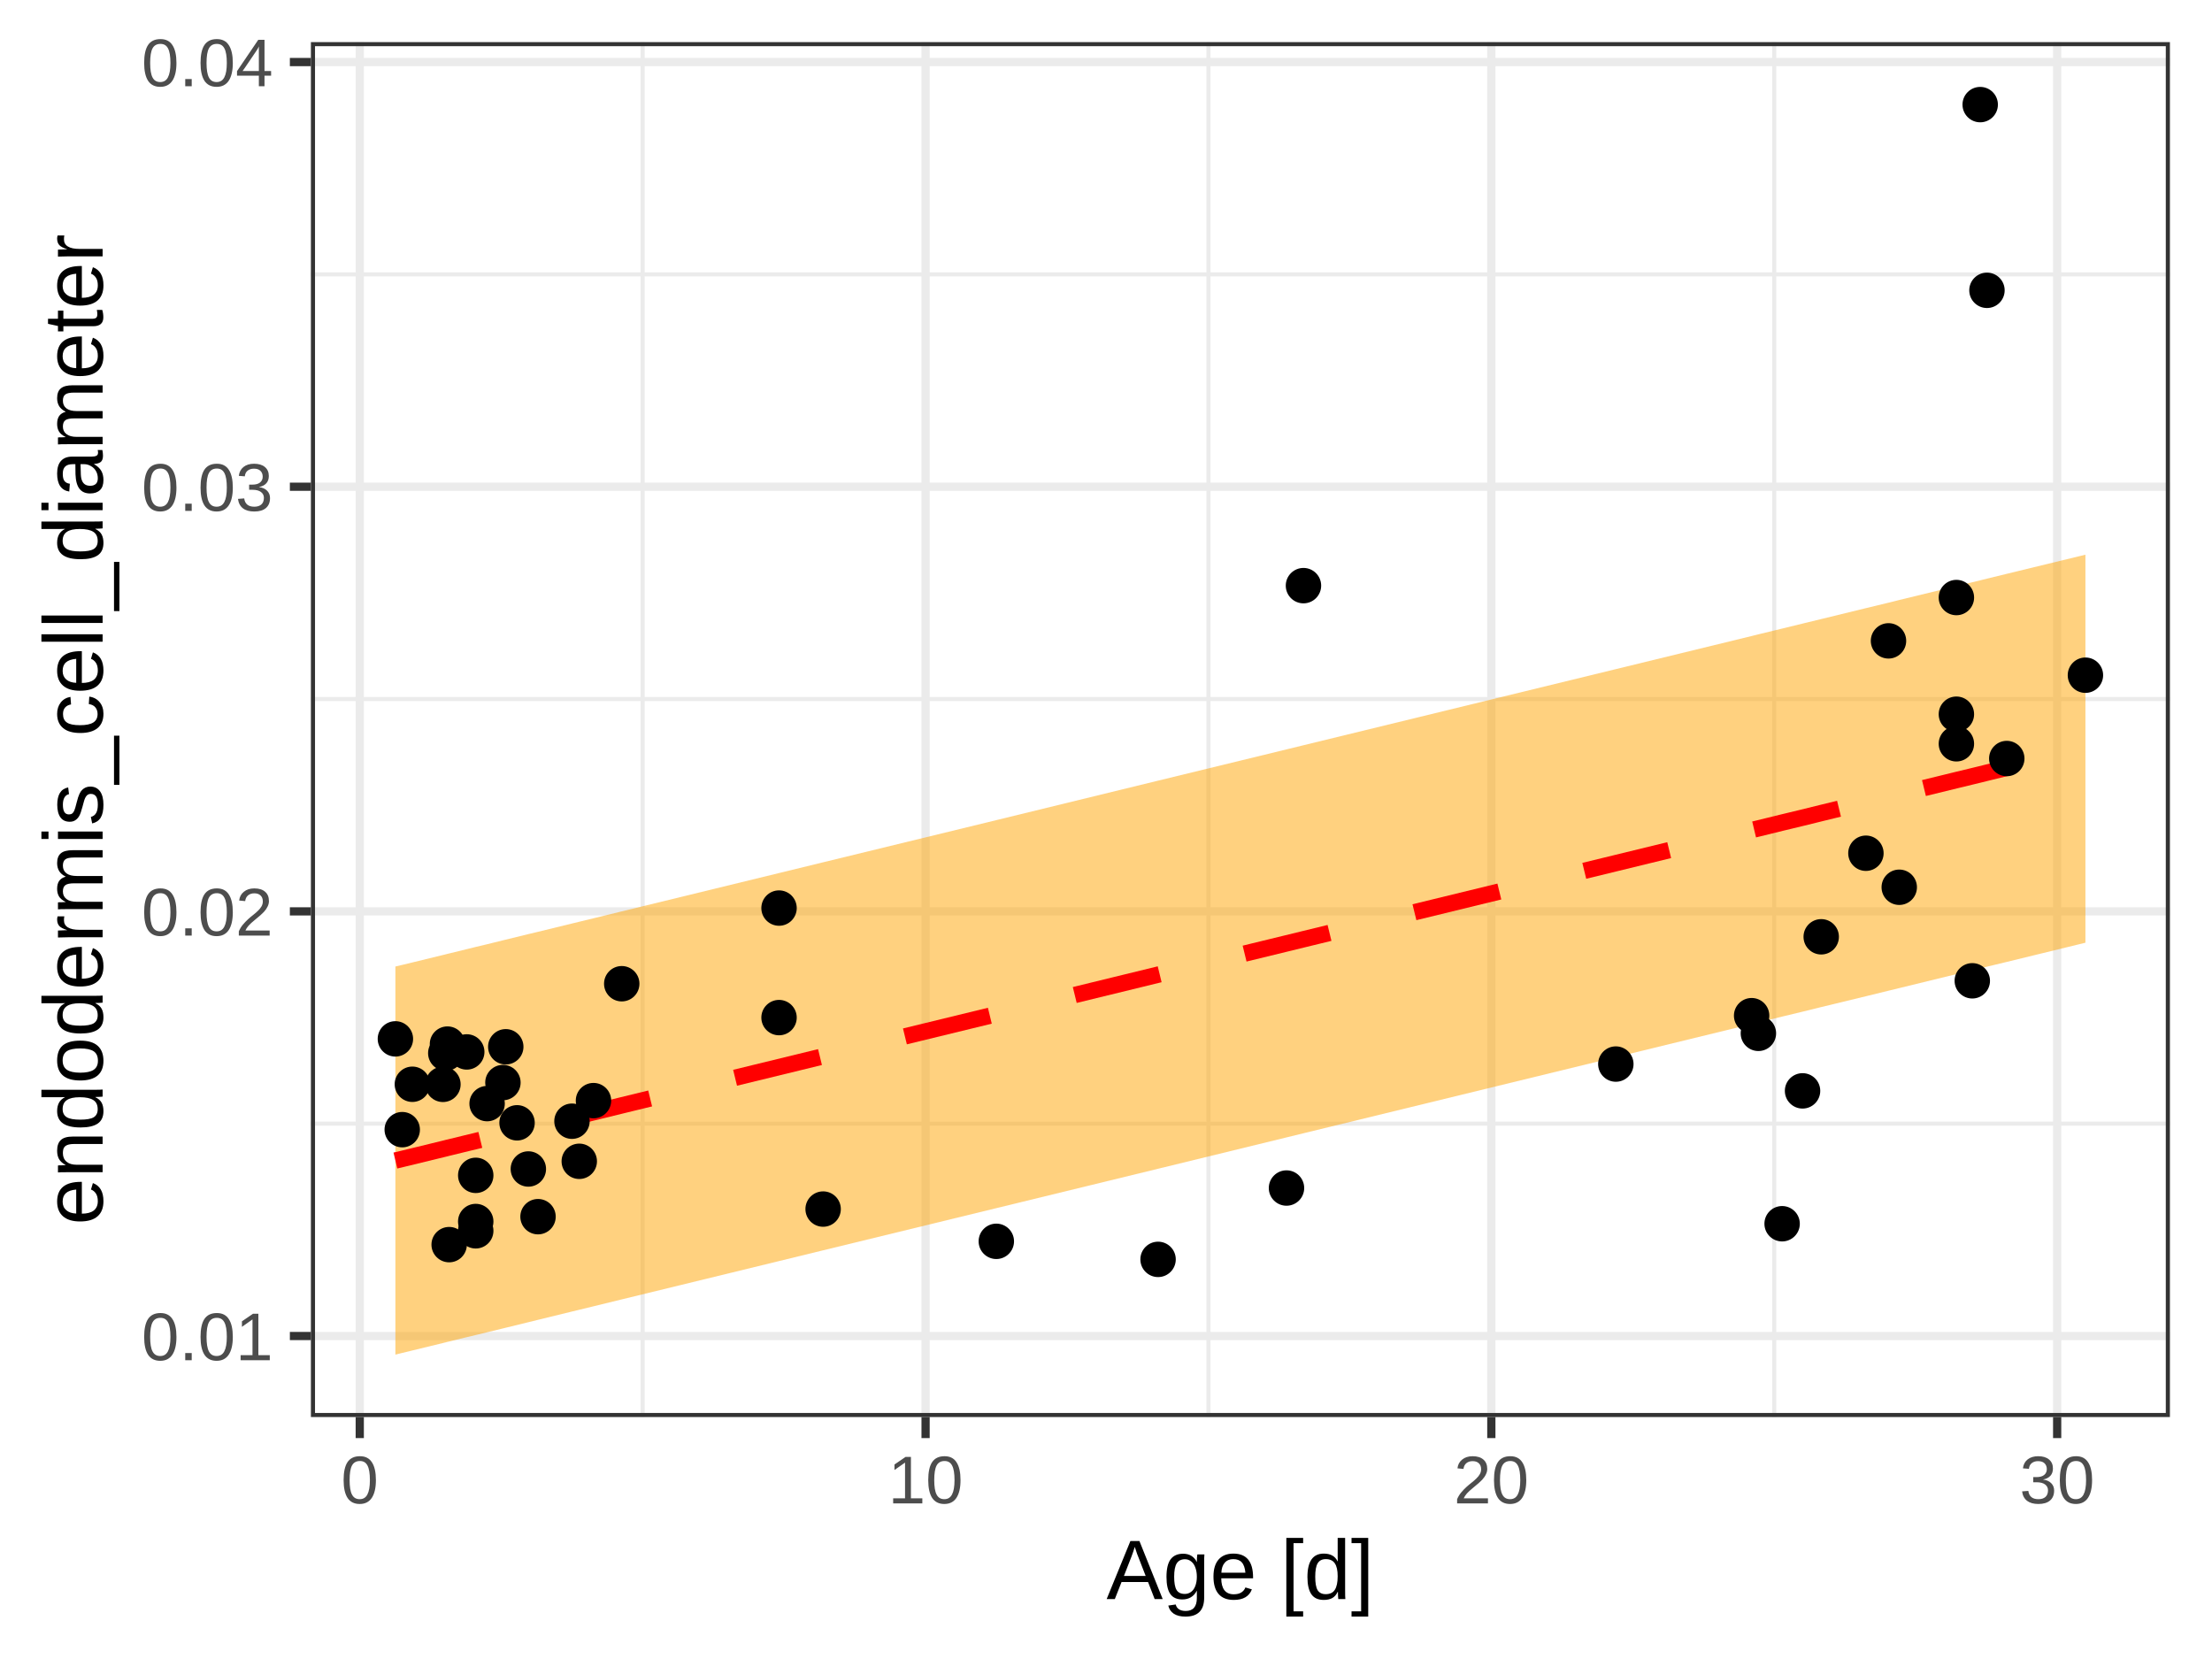
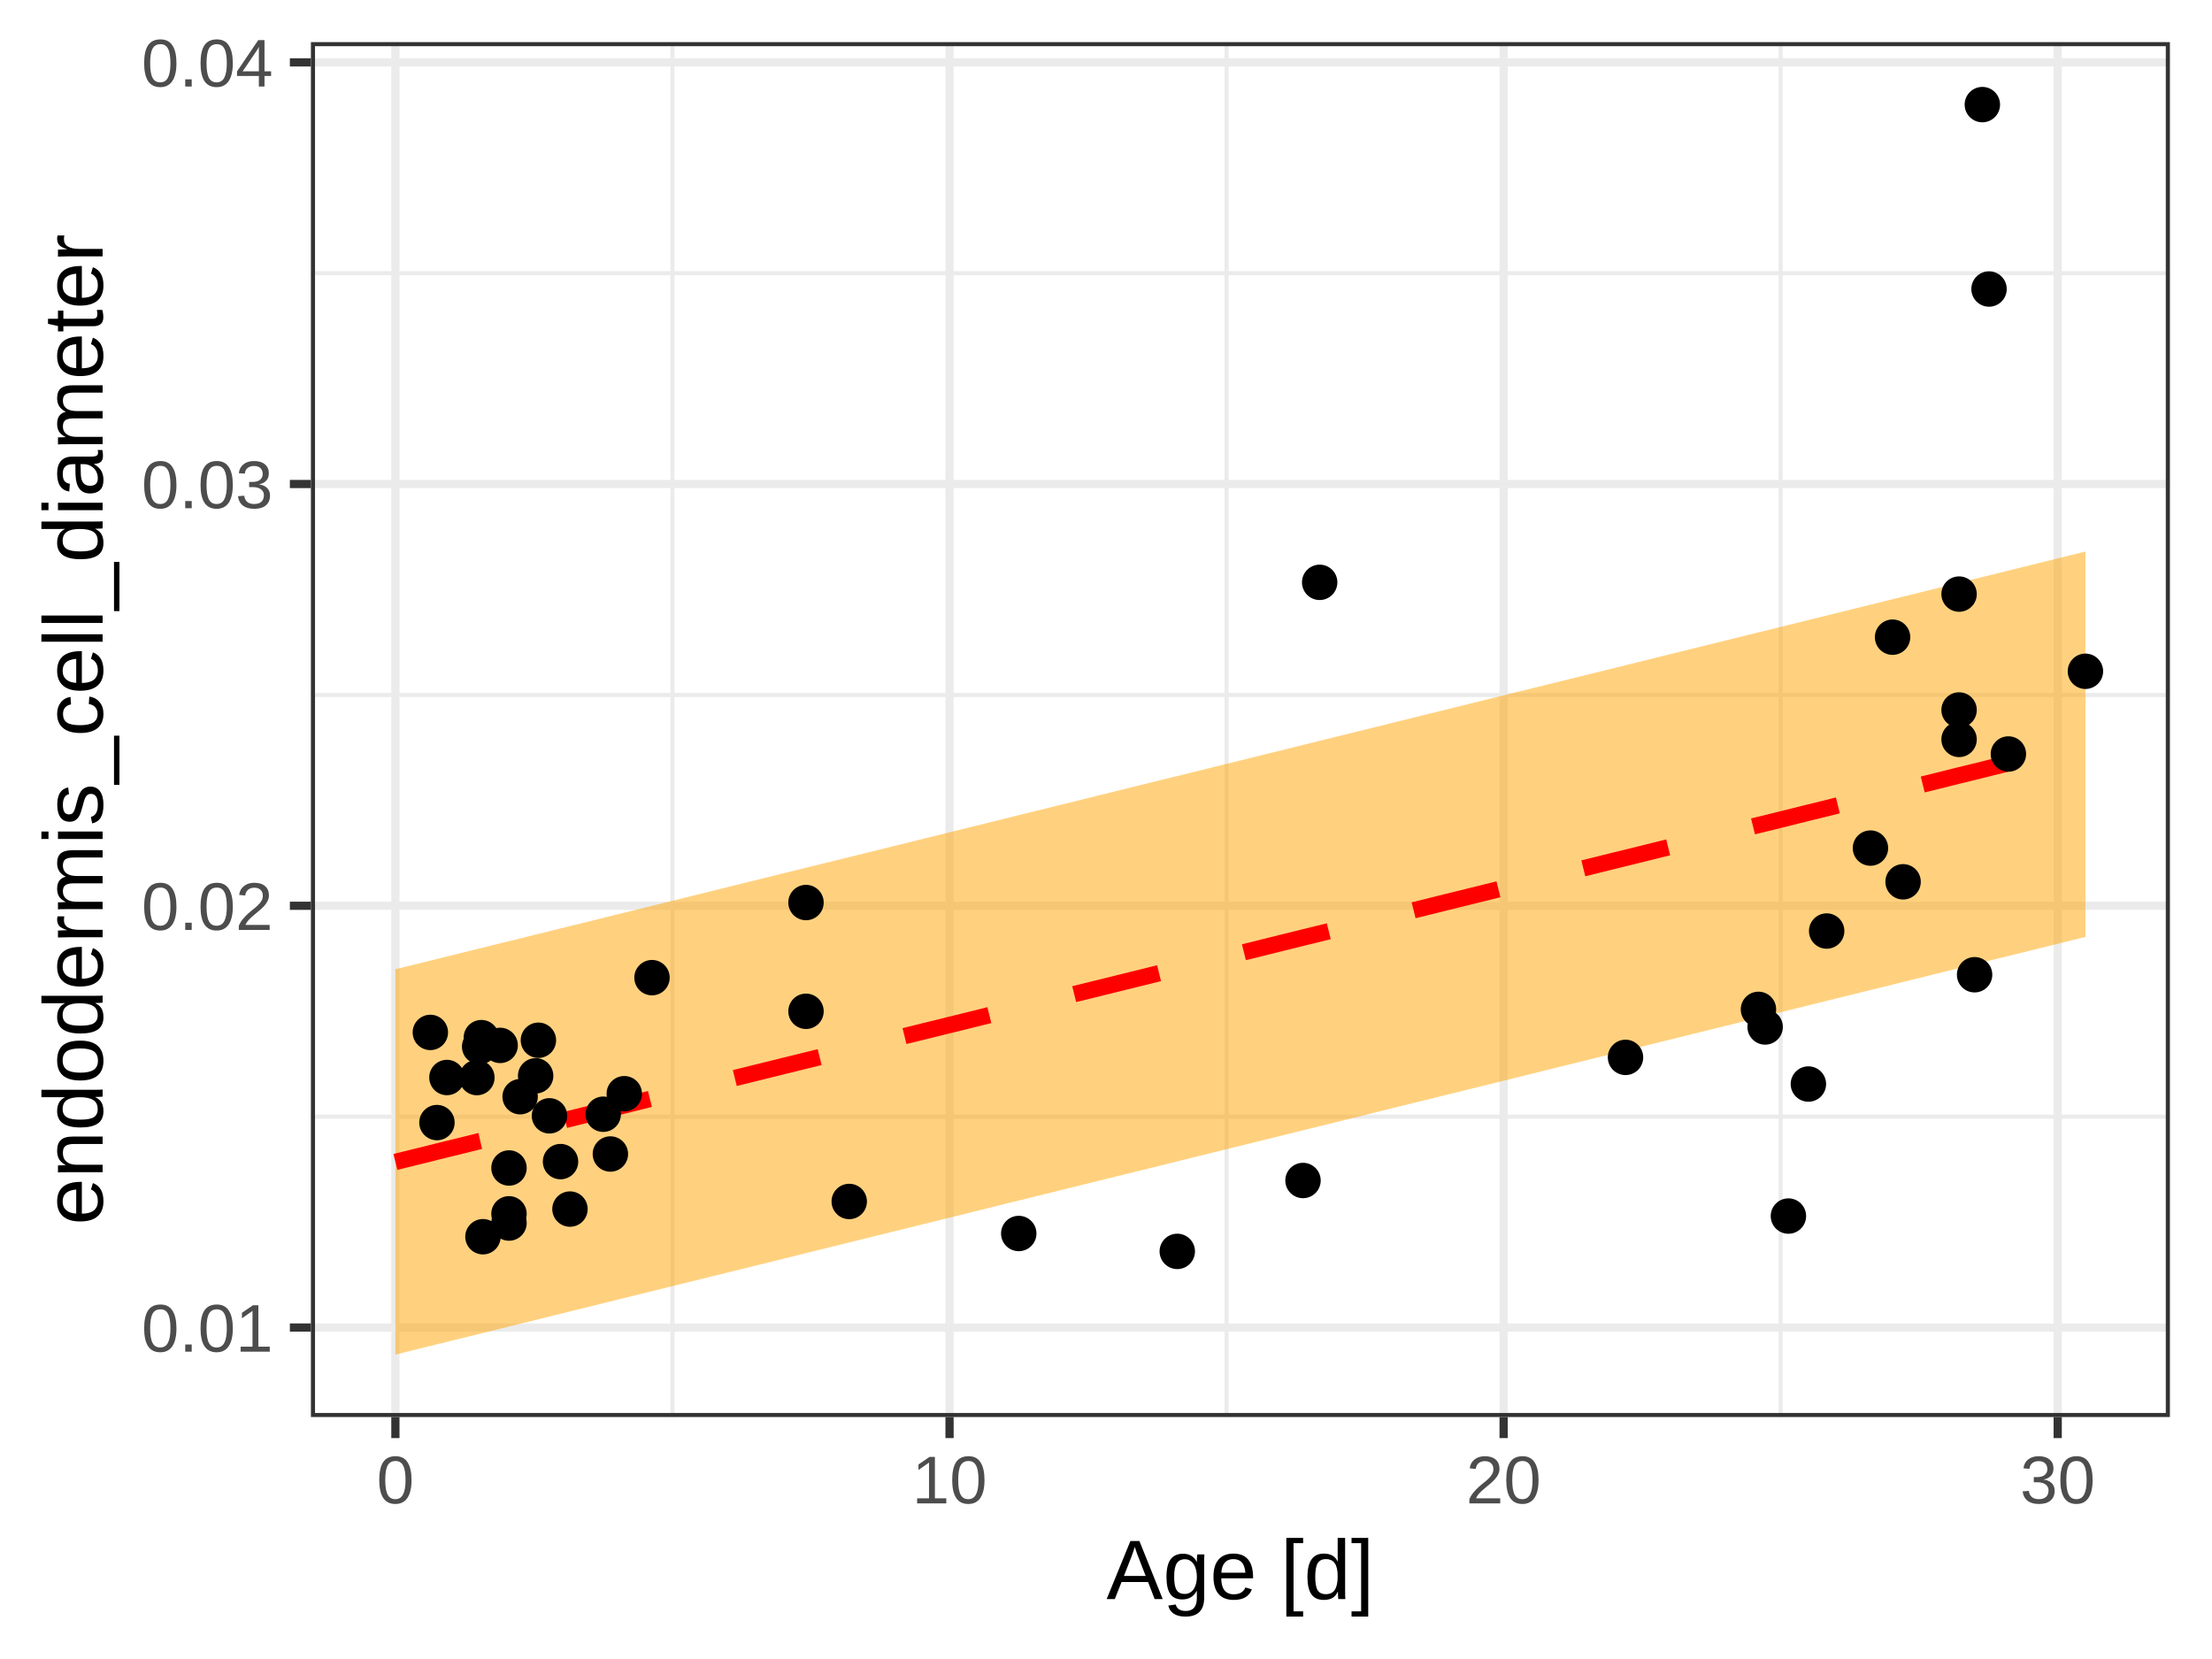
<svg xmlns="http://www.w3.org/2000/svg" class="svglite" width="288.00pt" height="216.00pt" viewBox="0 0 288.00 216.00">
  <defs>
    <style type="text/css">
    .svglite line, .svglite polyline, .svglite polygon, .svglite path, .svglite rect, .svglite circle {
      fill: none;
      stroke: #000000;
      stroke-linecap: round;
      stroke-linejoin: round;
      stroke-miterlimit: 10.00;
    }
    .svglite text {
      white-space: pre;
    }
  </style>
  </defs>
  <rect width="100%" height="100%" style="stroke: none; fill: #FFFFFF;" />
  <defs>
    <clipPath id="cpMC4wMHwyODguMDB8MC4wMHwyMTYuMDA=">
      <rect x="0.00" y="0.00" width="288.00" height="216.00" />
    </clipPath>
  </defs>
  <g clip-path="url(#cpMC4wMHwyODguMDB8MC4wMHwyMTYuMDA=)">
    <rect x="0" y="0.00" width="288.00" height="216.00" style="stroke-width: 1.07; stroke: #FFFFFF; fill: #FFFFFF;" />
  </g>
  <defs>
    <clipPath id="cpNDAuNDh8MjgyLjUyfDUuNDh8MTg0LjUw">
      <rect x="40.48" y="5.48" width="242.04" height="179.02" />
    </clipPath>
  </defs>
  <g clip-path="url(#cpNDAuNDh8MjgyLjUyfDUuNDh8MTg0LjUw)">
    <rect x="40.48" y="5.48" width="242.04" height="179.02" style="stroke-width: 1.07; stroke: none; fill: #FFFFFF;" />
-     <polyline points="40.48,146.30 282.52,146.30 " style="stroke-width: 0.53; stroke: #EBEBEB; stroke-linecap: butt;" />
-     <polyline points="40.48,91.01 282.52,91.01 " style="stroke-width: 0.53; stroke: #EBEBEB; stroke-linecap: butt;" />
-     <polyline points="40.48,35.72 282.52,35.72 " style="stroke-width: 0.53; stroke: #EBEBEB; stroke-linecap: butt;" />
-     <polyline points="83.67,184.50 83.67,5.48 " style="stroke-width: 0.53; stroke: #EBEBEB; stroke-linecap: butt;" />
-     <polyline points="157.34,184.50 157.34,5.48 " style="stroke-width: 0.53; stroke: #EBEBEB; stroke-linecap: butt;" />
-     <polyline points="231.00,184.50 231.00,5.48 " style="stroke-width: 0.53; stroke: #EBEBEB; stroke-linecap: butt;" />
-     <polyline points="40.48,173.95 282.52,173.95 " style="stroke-width: 1.07; stroke: #EBEBEB; stroke-linecap: butt;" />
-     <polyline points="40.48,118.66 282.52,118.66 " style="stroke-width: 1.07; stroke: #EBEBEB; stroke-linecap: butt;" />
-     <polyline points="40.48,63.37 282.52,63.37 " style="stroke-width: 1.07; stroke: #EBEBEB; stroke-linecap: butt;" />
-     <polyline points="40.48,8.08 282.52,8.08 " style="stroke-width: 1.07; stroke: #EBEBEB; stroke-linecap: butt;" />
-     <polyline points="46.84,184.50 46.84,5.48 " style="stroke-width: 1.07; stroke: #EBEBEB; stroke-linecap: butt;" />
-     <polyline points="120.51,184.50 120.51,5.48 " style="stroke-width: 1.07; stroke: #EBEBEB; stroke-linecap: butt;" />
-     <polyline points="194.17,184.50 194.17,5.48 " style="stroke-width: 1.07; stroke: #EBEBEB; stroke-linecap: butt;" />
-     <polyline points="267.84,184.50 267.84,5.48 " style="stroke-width: 1.07; stroke: #EBEBEB; stroke-linecap: butt;" />
-     <polygon points="51.48,125.84 52.37,125.63 53.69,125.31 57.67,124.34 58.04,124.25 58.26,124.19 58.48,124.14 60.77,123.58 61.94,123.29 61.94,123.29 61.94,123.29 63.42,122.94 65.48,122.43 65.85,122.34 67.32,121.98 68.79,121.62 70.05,121.32 74.47,120.24 75.42,120.01 77.27,119.56 80.95,118.66 101.43,113.67 101.43,113.67 107.17,112.27 129.72,106.78 150.78,101.64 167.50,97.57 169.71,97.03 210.38,87.12 228.06,82.81 228.94,82.59 232.03,81.84 234.69,81.19 237.12,80.60 242.94,79.18 245.88,78.47 247.28,78.12 254.72,76.31 254.72,76.31 254.72,76.31 256.79,75.81 257.82,75.56 258.70,75.34 261.28,74.71 271.52,72.22 271.52,122.74 261.28,125.24 258.70,125.86 257.82,126.08 256.79,126.33 254.72,126.83 254.72,126.83 254.72,126.83 247.28,128.65 245.88,128.99 242.94,129.71 237.12,131.12 234.69,131.72 232.03,132.36 228.94,133.12 228.06,133.33 210.38,137.64 169.71,147.55 167.50,148.09 150.78,152.17 129.72,157.30 107.17,162.79 101.43,164.19 101.43,164.19 80.95,169.18 77.27,170.08 75.42,170.53 74.47,170.76 70.05,171.84 68.79,172.15 67.32,172.51 65.85,172.87 65.48,172.96 63.42,173.46 61.94,173.82 61.94,173.82 61.94,173.82 60.77,174.10 58.48,174.66 58.26,174.71 58.04,174.77 57.67,174.86 53.69,175.83 52.37,176.15 51.48,176.37 " style="stroke-width: 0.00; stroke: none; stroke-linecap: butt; fill: #FFA500; fill-opacity: 0.50;" />
-     <polyline points="51.48,125.84 52.37,125.63 53.69,125.31 57.67,124.34 58.04,124.25 58.26,124.19 58.48,124.14 60.77,123.58 61.94,123.29 61.94,123.29 61.94,123.29 63.42,122.94 65.48,122.43 65.85,122.34 67.32,121.98 68.79,121.62 70.05,121.32 74.47,120.24 75.42,120.01 77.27,119.56 80.95,118.66 101.43,113.67 101.43,113.67 107.17,112.27 129.72,106.78 150.78,101.64 167.50,97.57 169.71,97.03 210.38,87.12 228.06,82.81 228.94,82.59 232.03,81.84 234.69,81.19 237.12,80.60 242.94,79.18 245.88,78.47 247.28,78.12 254.72,76.31 254.72,76.31 254.72,76.31 256.79,75.81 257.82,75.56 258.70,75.34 261.28,74.71 271.52,72.22 " style="stroke-width: 1.07; stroke: none; stroke-linecap: butt;" />
-     <polyline points="271.52,122.74 261.28,125.24 258.70,125.86 257.82,126.08 256.79,126.33 254.72,126.83 254.72,126.83 254.72,126.83 247.28,128.65 245.88,128.99 242.94,129.71 237.12,131.12 234.69,131.72 232.03,132.36 228.94,133.12 228.06,133.33 210.38,137.64 169.71,147.55 167.50,148.09 150.78,152.17 129.72,157.30 107.17,162.79 101.43,164.19 101.43,164.19 80.95,169.18 77.27,170.08 75.42,170.53 74.47,170.76 70.05,171.84 68.79,172.15 67.32,172.51 65.85,172.87 65.48,172.96 63.42,173.46 61.94,173.82 61.94,173.82 61.94,173.82 60.77,174.10 58.48,174.66 58.26,174.71 58.04,174.77 57.67,174.86 53.69,175.83 52.37,176.15 51.48,176.37 " style="stroke-width: 1.07; stroke: none; stroke-linecap: butt;" />
-     <polyline points="51.48,151.10 52.37,150.89 53.69,150.57 57.67,149.60 58.04,149.51 58.26,149.45 58.48,149.40 60.77,148.84 61.94,148.56 61.94,148.56 61.94,148.56 63.42,148.20 65.48,147.69 65.85,147.60 67.32,147.25 68.79,146.89 70.05,146.58 74.47,145.50 75.42,145.27 77.27,144.82 80.95,143.92 101.43,138.93 101.43,138.93 107.17,137.53 129.72,132.04 150.78,126.90 167.50,122.83 169.71,122.29 210.38,112.38 228.06,108.07 228.94,107.86 232.03,107.10 234.69,106.46 237.12,105.86 242.94,104.44 245.88,103.73 247.28,103.39 254.72,101.57 254.72,101.57 254.72,101.57 256.79,101.07 257.82,100.82 258.70,100.60 261.28,99.97 271.52,97.48 " style="stroke-width: 2.13; stroke: #FF0000; stroke-dasharray: 11.38,11.38; stroke-linecap: butt;" />
-     <circle cx="61.94" cy="159.04" r="1.95" style="stroke-width: 0.71; fill: #000000;" />
-     <circle cx="61.94" cy="160.25" r="1.95" style="stroke-width: 0.71; fill: #000000;" />
-     <circle cx="61.94" cy="153.03" r="1.95" style="stroke-width: 0.71; fill: #000000;" />
-     <circle cx="51.48" cy="135.26" r="1.95" style="stroke-width: 0.71; fill: #000000;" />
-     <circle cx="60.77" cy="136.96" r="1.95" style="stroke-width: 0.71; fill: #000000;" />
-     <circle cx="70.05" cy="158.41" r="1.95" style="stroke-width: 0.71; fill: #000000;" />
-     <circle cx="107.17" cy="157.42" r="1.95" style="stroke-width: 0.71; fill: #000000;" />
-     <circle cx="167.50" cy="154.68" r="1.95" style="stroke-width: 0.71; fill: #000000;" />
-     <circle cx="68.79" cy="152.20" r="1.95" style="stroke-width: 0.71; fill: #000000;" />
-     <circle cx="150.78" cy="163.97" r="1.95" style="stroke-width: 0.71; fill: #000000;" />
-     <circle cx="237.12" cy="121.97" r="1.95" style="stroke-width: 0.71; fill: #000000;" />
-     <circle cx="254.72" cy="92.99" r="1.95" style="stroke-width: 0.71; fill: #000000;" />
-     <circle cx="254.72" cy="96.84" r="1.95" style="stroke-width: 0.71; fill: #000000;" />
-     <circle cx="254.72" cy="77.80" r="1.95" style="stroke-width: 0.71; fill: #000000;" />
-     <circle cx="58.48" cy="162.05" r="1.95" style="stroke-width: 0.71; fill: #000000;" />
-     <circle cx="53.69" cy="141.17" r="1.95" style="stroke-width: 0.71; fill: #000000;" />
-     <circle cx="67.32" cy="146.19" r="1.95" style="stroke-width: 0.71; fill: #000000;" />
-     <circle cx="80.95" cy="128.08" r="1.95" style="stroke-width: 0.71; fill: #000000;" />
-     <circle cx="101.43" cy="118.23" r="1.95" style="stroke-width: 0.71; fill: #000000;" />
-     <circle cx="101.43" cy="132.49" r="1.95" style="stroke-width: 0.71; fill: #000000;" />
-     <circle cx="169.71" cy="76.25" r="1.95" style="stroke-width: 0.71; fill: #000000;" />
-     <circle cx="52.37" cy="147.08" r="1.95" style="stroke-width: 0.71; fill: #000000;" />
-     <circle cx="63.42" cy="143.69" r="1.95" style="stroke-width: 0.71; fill: #000000;" />
-     <circle cx="74.47" cy="145.98" r="1.95" style="stroke-width: 0.71; fill: #000000;" />
-     <circle cx="129.72" cy="161.62" r="1.95" style="stroke-width: 0.71; fill: #000000;" />
-     <circle cx="234.69" cy="142.03" r="1.95" style="stroke-width: 0.71; fill: #000000;" />
-     <circle cx="256.79" cy="127.70" r="1.95" style="stroke-width: 0.71; fill: #000000;" />
-     <circle cx="271.52" cy="87.91" r="1.95" style="stroke-width: 0.71; fill: #000000;" />
-     <circle cx="58.04" cy="137.12" r="1.95" style="stroke-width: 0.71; fill: #000000;" />
-     <circle cx="65.48" cy="140.95" r="1.95" style="stroke-width: 0.71; fill: #000000;" />
-     <circle cx="75.42" cy="151.20" r="1.95" style="stroke-width: 0.71; fill: #000000;" />
-     <circle cx="228.06" cy="132.24" r="1.95" style="stroke-width: 0.71; fill: #000000;" />
-     <circle cx="242.94" cy="111.09" r="1.95" style="stroke-width: 0.71; fill: #000000;" />
-     <circle cx="257.82" cy="13.62" r="1.95" style="stroke-width: 0.71; fill: #000000;" />
-     <circle cx="57.67" cy="141.18" r="1.95" style="stroke-width: 0.71; fill: #000000;" />
-     <circle cx="210.38" cy="138.54" r="1.95" style="stroke-width: 0.71; fill: #000000;" />
-     <circle cx="228.94" cy="134.54" r="1.95" style="stroke-width: 0.71; fill: #000000;" />
-     <circle cx="245.88" cy="83.44" r="1.95" style="stroke-width: 0.71; fill: #000000;" />
-     <circle cx="261.28" cy="98.76" r="1.95" style="stroke-width: 0.71; fill: #000000;" />
-     <circle cx="58.26" cy="135.94" r="1.95" style="stroke-width: 0.71; fill: #000000;" />
-     <circle cx="65.85" cy="136.29" r="1.95" style="stroke-width: 0.71; fill: #000000;" />
-     <circle cx="77.27" cy="143.30" r="1.95" style="stroke-width: 0.71; fill: #000000;" />
-     <circle cx="232.03" cy="159.33" r="1.95" style="stroke-width: 0.71; fill: #000000;" />
-     <circle cx="247.28" cy="115.52" r="1.95" style="stroke-width: 0.71; fill: #000000;" />
-     <circle cx="258.70" cy="37.80" r="1.95" style="stroke-width: 0.71; fill: #000000;" />
+     <polyline points="40.48,145.39 282.52,145.39 " style="stroke-width: 0.53; stroke: #EBEBEB; stroke-linecap: butt;" />
+     <polyline points="40.48,90.48 282.52,90.48 " style="stroke-width: 0.53; stroke: #EBEBEB; stroke-linecap: butt;" />
+     <polyline points="40.48,35.57 282.52,35.57 " style="stroke-width: 0.53; stroke: #EBEBEB; stroke-linecap: butt;" />
+     <polyline points="87.55,184.50 87.55,5.48 " style="stroke-width: 0.53; stroke: #EBEBEB; stroke-linecap: butt;" />
+     <polyline points="159.70,184.50 159.70,5.48 " style="stroke-width: 0.53; stroke: #EBEBEB; stroke-linecap: butt;" />
+     <polyline points="231.84,184.50 231.84,5.48 " style="stroke-width: 0.53; stroke: #EBEBEB; stroke-linecap: butt;" />
+     <polyline points="40.48,172.84 282.52,172.84 " style="stroke-width: 1.07; stroke: #EBEBEB; stroke-linecap: butt;" />
+     <polyline points="40.48,117.93 282.52,117.93 " style="stroke-width: 1.07; stroke: #EBEBEB; stroke-linecap: butt;" />
+     <polyline points="40.48,63.02 282.52,63.02 " style="stroke-width: 1.07; stroke: #EBEBEB; stroke-linecap: butt;" />
+     <polyline points="40.48,8.12 282.52,8.12 " style="stroke-width: 1.07; stroke: #EBEBEB; stroke-linecap: butt;" />
+     <polyline points="51.48,184.50 51.48,5.48 " style="stroke-width: 1.07; stroke: #EBEBEB; stroke-linecap: butt;" />
+     <polyline points="123.63,184.50 123.63,5.48 " style="stroke-width: 1.07; stroke: #EBEBEB; stroke-linecap: butt;" />
+     <polyline points="195.77,184.50 195.77,5.48 " style="stroke-width: 1.07; stroke: #EBEBEB; stroke-linecap: butt;" />
+     <polyline points="267.91,184.50 267.91,5.48 " style="stroke-width: 1.07; stroke: #EBEBEB; stroke-linecap: butt;" />
+     <polygon points="51.48,126.19 56.03,125.07 56.89,124.86 58.19,124.53 58.70,124.41 62.09,123.57 62.45,123.48 62.67,123.43 62.88,123.38 65.12,122.82 65.91,122.63 66.27,122.54 66.27,122.54 66.27,122.54 67.72,122.18 69.74,121.68 70.10,121.59 71.54,121.24 72.98,120.88 73.13,120.84 74.21,120.58 78.54,119.51 79.47,119.27 80.34,119.06 81.28,118.83 84.89,117.94 87.55,117.28 94.77,115.49 101.98,113.71 104.94,112.98 104.94,112.98 109.20,111.93 110.57,111.59 116.41,110.15 123.63,108.36 130.84,106.58 132.64,106.13 138.05,104.80 145.27,103.01 152.48,101.23 153.28,101.04 159.70,99.45 166.91,97.67 169.65,96.99 171.82,96.45 174.13,95.88 181.34,94.10 188.55,92.32 195.77,90.53 202.98,88.75 210.20,86.97 211.64,86.61 217.41,85.18 224.63,83.40 228.95,82.33 229.82,82.12 231.84,81.62 232.85,81.37 235.45,80.73 237.83,80.14 239.05,79.84 243.53,78.73 246.27,78.05 246.41,78.02 247.78,77.68 253.48,76.27 255.07,75.88 255.07,75.88 255.07,75.88 257.09,75.38 258.10,75.13 258.97,74.92 260.70,74.49 261.49,74.29 267.91,72.70 271.52,71.81 271.52,121.99 267.91,122.88 261.49,124.47 260.70,124.66 258.97,125.09 258.10,125.30 257.09,125.55 255.07,126.05 255.07,126.05 255.07,126.05 253.48,126.44 247.78,127.85 246.41,128.19 246.27,128.23 243.53,128.90 239.05,130.01 237.83,130.31 235.45,130.90 232.85,131.54 231.84,131.79 229.82,132.29 228.95,132.51 224.63,133.58 217.41,135.36 211.64,136.79 210.20,137.14 202.98,138.92 195.77,140.71 188.55,142.49 181.34,144.27 174.13,146.06 171.82,146.63 169.65,147.16 166.91,147.84 159.70,149.62 153.28,151.21 152.48,151.41 145.27,153.19 138.05,154.97 132.64,156.31 130.84,156.75 123.63,158.54 116.41,160.32 110.57,161.76 109.20,162.10 104.94,163.15 104.94,163.15 101.98,163.89 94.77,165.67 87.55,167.45 84.89,168.11 81.28,169.00 80.34,169.23 79.47,169.45 78.54,169.68 74.21,170.75 73.13,171.02 72.98,171.05 71.54,171.41 70.10,171.77 69.74,171.86 67.72,172.35 66.27,172.71 66.27,172.71 66.27,172.71 65.91,172.80 65.12,173.00 62.88,173.55 62.67,173.60 62.45,173.66 62.09,173.75 58.70,174.58 58.19,174.71 56.89,175.03 56.03,175.24 51.48,176.37 " style="stroke-width: 0.00; stroke: none; stroke-linecap: butt; fill: #FFA500; fill-opacity: 0.50;" />
+     <polyline points="51.48,126.19 56.03,125.07 56.89,124.86 58.19,124.53 58.70,124.41 62.09,123.57 62.45,123.48 62.67,123.43 62.88,123.38 65.12,122.82 65.91,122.63 66.27,122.54 66.27,122.54 66.27,122.54 67.72,122.18 69.74,121.68 70.10,121.59 71.54,121.24 72.98,120.88 73.13,120.84 74.21,120.58 78.54,119.51 79.47,119.27 80.34,119.06 81.28,118.83 84.89,117.94 87.55,117.28 94.77,115.49 101.98,113.71 104.94,112.98 104.94,112.98 109.20,111.93 110.57,111.59 116.41,110.15 123.63,108.36 130.84,106.58 132.64,106.13 138.05,104.80 145.27,103.01 152.48,101.23 153.28,101.04 159.70,99.45 166.91,97.67 169.65,96.99 171.82,96.45 174.13,95.88 181.34,94.10 188.55,92.32 195.77,90.53 202.98,88.75 210.20,86.97 211.64,86.61 217.41,85.18 224.63,83.40 228.95,82.33 229.82,82.12 231.84,81.62 232.85,81.37 235.45,80.73 237.83,80.14 239.05,79.84 243.53,78.73 246.27,78.05 246.41,78.02 247.78,77.68 253.48,76.27 255.07,75.88 255.07,75.88 255.07,75.88 257.09,75.38 258.10,75.13 258.97,74.92 260.70,74.49 261.49,74.29 267.91,72.70 271.52,71.81 " style="stroke-width: 1.07; stroke: none; stroke-linecap: butt;" />
+     <polyline points="271.52,121.99 267.91,122.88 261.49,124.47 260.70,124.66 258.97,125.09 258.10,125.30 257.09,125.55 255.07,126.05 255.07,126.05 255.07,126.05 253.48,126.44 247.78,127.85 246.41,128.19 246.27,128.23 243.53,128.90 239.05,130.01 237.83,130.31 235.45,130.90 232.85,131.54 231.84,131.79 229.82,132.29 228.95,132.51 224.63,133.58 217.41,135.36 211.64,136.79 210.20,137.14 202.98,138.92 195.77,140.71 188.55,142.49 181.34,144.27 174.13,146.06 171.82,146.63 169.65,147.16 166.91,147.84 159.70,149.62 153.28,151.21 152.48,151.41 145.27,153.19 138.05,154.97 132.64,156.31 130.84,156.75 123.63,158.54 116.41,160.32 110.57,161.76 109.20,162.10 104.94,163.15 104.94,163.15 101.98,163.89 94.77,165.67 87.55,167.45 84.89,168.11 81.28,169.00 80.34,169.23 79.47,169.45 78.54,169.68 74.21,170.75 73.13,171.02 72.98,171.05 71.54,171.41 70.10,171.77 69.74,171.86 67.72,172.35 66.27,172.71 66.27,172.71 66.27,172.71 65.91,172.80 65.12,173.00 62.88,173.55 62.67,173.60 62.45,173.66 62.09,173.75 58.70,174.58 58.19,174.71 56.89,175.03 56.03,175.24 51.48,176.37 " style="stroke-width: 1.07; stroke: none; stroke-linecap: butt;" />
+     <polyline points="51.48,151.28 56.03,150.16 56.89,149.94 58.19,149.62 58.70,149.50 62.09,148.66 62.45,148.57 62.67,148.52 62.88,148.46 65.12,147.91 65.91,147.71 66.27,147.62 66.27,147.62 66.27,147.62 67.72,147.27 69.74,146.77 70.10,146.68 71.54,146.32 72.98,145.97 73.13,145.93 74.21,145.66 78.54,144.59 79.47,144.36 80.34,144.15 81.28,143.92 84.89,143.02 87.55,142.36 94.77,140.58 101.98,138.80 104.94,138.07 104.94,138.07 109.20,137.02 110.57,136.68 116.41,135.23 123.63,133.45 130.84,131.67 132.64,131.22 138.05,129.88 145.27,128.10 152.48,126.32 153.28,126.12 159.70,124.54 166.91,122.75 169.65,122.07 171.82,121.54 174.13,120.97 181.34,119.19 188.55,117.40 195.77,115.62 202.98,113.84 210.20,112.05 211.64,111.70 217.41,110.27 224.63,108.49 228.95,107.42 229.82,107.21 231.84,106.71 232.85,106.46 235.45,105.81 237.83,105.23 239.05,104.92 243.53,103.82 246.27,103.14 246.41,103.10 247.78,102.77 253.48,101.36 255.07,100.96 255.07,100.96 255.07,100.96 257.09,100.47 258.10,100.22 258.97,100.00 260.70,99.57 261.49,99.38 267.91,97.79 271.52,96.90 " style="stroke-width: 2.13; stroke: #FF0000; stroke-dasharray: 11.38,11.38; stroke-linecap: butt;" />
+     <circle cx="66.27" cy="158.04" r="1.95" style="stroke-width: 0.71; fill: #000000;" />
+     <circle cx="66.27" cy="159.24" r="1.95" style="stroke-width: 0.71; fill: #000000;" />
+     <circle cx="66.27" cy="152.07" r="1.95" style="stroke-width: 0.71; fill: #000000;" />
+     <circle cx="56.03" cy="134.42" r="1.95" style="stroke-width: 0.71; fill: #000000;" />
+     <circle cx="65.12" cy="136.11" r="1.95" style="stroke-width: 0.71; fill: #000000;" />
+     <circle cx="74.21" cy="157.42" r="1.95" style="stroke-width: 0.71; fill: #000000;" />
+     <circle cx="110.57" cy="156.43" r="1.95" style="stroke-width: 0.71; fill: #000000;" />
+     <circle cx="169.65" cy="153.70" r="1.95" style="stroke-width: 0.71; fill: #000000;" />
+     <circle cx="72.98" cy="151.24" r="1.95" style="stroke-width: 0.71; fill: #000000;" />
+     <circle cx="153.28" cy="162.93" r="1.95" style="stroke-width: 0.71; fill: #000000;" />
+     <circle cx="237.83" cy="121.22" r="1.95" style="stroke-width: 0.71; fill: #000000;" />
+     <circle cx="255.07" cy="92.44" r="1.95" style="stroke-width: 0.71; fill: #000000;" />
+     <circle cx="255.07" cy="96.27" r="1.95" style="stroke-width: 0.71; fill: #000000;" />
+     <circle cx="255.07" cy="77.35" r="1.95" style="stroke-width: 0.71; fill: #000000;" />
+     <circle cx="62.88" cy="161.02" r="1.95" style="stroke-width: 0.71; fill: #000000;" />
+     <circle cx="58.19" cy="140.29" r="1.95" style="stroke-width: 0.71; fill: #000000;" />
+     <circle cx="71.54" cy="145.28" r="1.95" style="stroke-width: 0.71; fill: #000000;" />
+     <circle cx="84.89" cy="127.29" r="1.95" style="stroke-width: 0.71; fill: #000000;" />
+     <circle cx="104.94" cy="117.51" r="1.95" style="stroke-width: 0.71; fill: #000000;" />
+     <circle cx="104.94" cy="131.67" r="1.95" style="stroke-width: 0.71; fill: #000000;" />
+     <circle cx="171.82" cy="75.82" r="1.95" style="stroke-width: 0.71; fill: #000000;" />
+     <circle cx="56.89" cy="146.16" r="1.95" style="stroke-width: 0.71; fill: #000000;" />
+     <circle cx="67.72" cy="142.79" r="1.95" style="stroke-width: 0.71; fill: #000000;" />
+     <circle cx="78.54" cy="145.07" r="1.95" style="stroke-width: 0.71; fill: #000000;" />
+     <circle cx="132.64" cy="160.60" r="1.95" style="stroke-width: 0.71; fill: #000000;" />
+     <circle cx="235.45" cy="141.14" r="1.95" style="stroke-width: 0.71; fill: #000000;" />
+     <circle cx="257.09" cy="126.91" r="1.95" style="stroke-width: 0.71; fill: #000000;" />
+     <circle cx="271.52" cy="87.40" r="1.95" style="stroke-width: 0.71; fill: #000000;" />
+     <circle cx="62.45" cy="136.27" r="1.95" style="stroke-width: 0.71; fill: #000000;" />
+     <circle cx="69.74" cy="140.07" r="1.95" style="stroke-width: 0.71; fill: #000000;" />
+     <circle cx="79.47" cy="150.25" r="1.95" style="stroke-width: 0.71; fill: #000000;" />
+     <circle cx="228.95" cy="131.42" r="1.95" style="stroke-width: 0.71; fill: #000000;" />
+     <circle cx="243.53" cy="110.42" r="1.95" style="stroke-width: 0.71; fill: #000000;" />
+     <circle cx="258.10" cy="13.62" r="1.95" style="stroke-width: 0.71; fill: #000000;" />
+     <circle cx="62.09" cy="140.30" r="1.95" style="stroke-width: 0.71; fill: #000000;" />
+     <circle cx="211.64" cy="137.67" r="1.95" style="stroke-width: 0.71; fill: #000000;" />
+     <circle cx="229.82" cy="133.71" r="1.95" style="stroke-width: 0.71; fill: #000000;" />
+     <circle cx="246.41" cy="82.96" r="1.95" style="stroke-width: 0.71; fill: #000000;" />
+     <circle cx="261.49" cy="98.17" r="1.95" style="stroke-width: 0.71; fill: #000000;" />
+     <circle cx="62.67" cy="135.10" r="1.95" style="stroke-width: 0.71; fill: #000000;" />
+     <circle cx="70.10" cy="135.44" r="1.95" style="stroke-width: 0.71; fill: #000000;" />
+     <circle cx="81.28" cy="142.40" r="1.95" style="stroke-width: 0.71; fill: #000000;" />
+     <circle cx="232.85" cy="158.33" r="1.95" style="stroke-width: 0.71; fill: #000000;" />
+     <circle cx="247.78" cy="114.81" r="1.95" style="stroke-width: 0.71; fill: #000000;" />
+     <circle cx="258.97" cy="37.63" r="1.95" style="stroke-width: 0.71; fill: #000000;" />
    <rect x="40.48" y="5.48" width="242.04" height="179.02" style="stroke-width: 1.07; stroke: #333333;" />
  </g>
  <g clip-path="url(#cpMC4wMHwyODguMDB8MC4wMHwyMTYuMDA=)">
-     <text x="35.55" y="177.10" text-anchor="end" style="font-size: 8.80px;fill: #4D4D4D; font-family: &quot;Arial&quot;;" textLength="17.14px" lengthAdjust="spacingAndGlyphs">0.01</text>
-     <text x="35.55" y="121.81" text-anchor="end" style="font-size: 8.80px;fill: #4D4D4D; font-family: &quot;Arial&quot;;" textLength="17.14px" lengthAdjust="spacingAndGlyphs">0.02</text>
-     <text x="35.55" y="66.52" text-anchor="end" style="font-size: 8.80px;fill: #4D4D4D; font-family: &quot;Arial&quot;;" textLength="17.14px" lengthAdjust="spacingAndGlyphs">0.03</text>
-     <text x="35.55" y="11.23" text-anchor="end" style="font-size: 8.80px;fill: #4D4D4D; font-family: &quot;Arial&quot;;" textLength="17.14px" lengthAdjust="spacingAndGlyphs">0.04</text>
-     <polyline points="37.74,173.95 40.48,173.95 " style="stroke-width: 1.07; stroke: #333333; stroke-linecap: butt;" />
-     <polyline points="37.74,118.66 40.48,118.66 " style="stroke-width: 1.07; stroke: #333333; stroke-linecap: butt;" />
-     <polyline points="37.74,63.37 40.48,63.37 " style="stroke-width: 1.07; stroke: #333333; stroke-linecap: butt;" />
-     <polyline points="37.74,8.08 40.48,8.08 " style="stroke-width: 1.07; stroke: #333333; stroke-linecap: butt;" />
-     <polyline points="46.84,187.24 46.84,184.50 " style="stroke-width: 1.07; stroke: #333333; stroke-linecap: butt;" />
-     <polyline points="120.51,187.24 120.51,184.50 " style="stroke-width: 1.07; stroke: #333333; stroke-linecap: butt;" />
-     <polyline points="194.17,187.24 194.17,184.50 " style="stroke-width: 1.07; stroke: #333333; stroke-linecap: butt;" />
-     <polyline points="267.84,187.24 267.84,184.50 " style="stroke-width: 1.07; stroke: #333333; stroke-linecap: butt;" />
-     <text x="46.84" y="195.74" text-anchor="middle" style="font-size: 8.80px;fill: #4D4D4D; font-family: &quot;Arial&quot;;" textLength="4.90px" lengthAdjust="spacingAndGlyphs">0</text>
-     <text x="120.51" y="195.74" text-anchor="middle" style="font-size: 8.80px;fill: #4D4D4D; font-family: &quot;Arial&quot;;" textLength="9.79px" lengthAdjust="spacingAndGlyphs">10</text>
-     <text x="194.17" y="195.74" text-anchor="middle" style="font-size: 8.80px;fill: #4D4D4D; font-family: &quot;Arial&quot;;" textLength="9.79px" lengthAdjust="spacingAndGlyphs">20</text>
-     <text x="267.84" y="195.74" text-anchor="middle" style="font-size: 8.80px;fill: #4D4D4D; font-family: &quot;Arial&quot;;" textLength="9.79px" lengthAdjust="spacingAndGlyphs">30</text>
+     <text x="35.55" y="175.99" text-anchor="end" style="font-size: 8.80px;fill: #4D4D4D; font-family: &quot;Arial&quot;;" textLength="17.14px" lengthAdjust="spacingAndGlyphs">0.01</text>
+     <text x="35.55" y="121.08" text-anchor="end" style="font-size: 8.80px;fill: #4D4D4D; font-family: &quot;Arial&quot;;" textLength="17.14px" lengthAdjust="spacingAndGlyphs">0.02</text>
+     <text x="35.55" y="66.17" text-anchor="end" style="font-size: 8.80px;fill: #4D4D4D; font-family: &quot;Arial&quot;;" textLength="17.14px" lengthAdjust="spacingAndGlyphs">0.03</text>
+     <text x="35.55" y="11.27" text-anchor="end" style="font-size: 8.80px;fill: #4D4D4D; font-family: &quot;Arial&quot;;" textLength="17.14px" lengthAdjust="spacingAndGlyphs">0.04</text>
+     <polyline points="37.74,172.84 40.48,172.84 " style="stroke-width: 1.07; stroke: #333333; stroke-linecap: butt;" />
+     <polyline points="37.74,117.93 40.48,117.93 " style="stroke-width: 1.07; stroke: #333333; stroke-linecap: butt;" />
+     <polyline points="37.74,63.02 40.48,63.02 " style="stroke-width: 1.07; stroke: #333333; stroke-linecap: butt;" />
+     <polyline points="37.74,8.12 40.48,8.12 " style="stroke-width: 1.07; stroke: #333333; stroke-linecap: butt;" />
+     <polyline points="51.48,187.24 51.48,184.50 " style="stroke-width: 1.07; stroke: #333333; stroke-linecap: butt;" />
+     <polyline points="123.63,187.24 123.63,184.50 " style="stroke-width: 1.07; stroke: #333333; stroke-linecap: butt;" />
+     <polyline points="195.77,187.24 195.77,184.50 " style="stroke-width: 1.07; stroke: #333333; stroke-linecap: butt;" />
+     <polyline points="267.91,187.24 267.91,184.50 " style="stroke-width: 1.07; stroke: #333333; stroke-linecap: butt;" />
+     <text x="51.48" y="195.74" text-anchor="middle" style="font-size: 8.80px;fill: #4D4D4D; font-family: &quot;Arial&quot;;" textLength="4.90px" lengthAdjust="spacingAndGlyphs">0</text>
+     <text x="123.63" y="195.74" text-anchor="middle" style="font-size: 8.80px;fill: #4D4D4D; font-family: &quot;Arial&quot;;" textLength="9.79px" lengthAdjust="spacingAndGlyphs">10</text>
+     <text x="195.77" y="195.74" text-anchor="middle" style="font-size: 8.80px;fill: #4D4D4D; font-family: &quot;Arial&quot;;" textLength="9.79px" lengthAdjust="spacingAndGlyphs">20</text>
+     <text x="267.91" y="195.74" text-anchor="middle" style="font-size: 8.80px;fill: #4D4D4D; font-family: &quot;Arial&quot;;" textLength="9.79px" lengthAdjust="spacingAndGlyphs">30</text>
    <text x="161.50" y="208.20" text-anchor="middle" style="font-size: 11.00px; font-family: &quot;Arial&quot;;" textLength="34.88px" lengthAdjust="spacingAndGlyphs">Age [d]</text>
    <text transform="translate(13.36,94.99) rotate(-90)" text-anchor="middle" style="font-size: 11.00px; font-family: &quot;Arial&quot;;" textLength="129.05px" lengthAdjust="spacingAndGlyphs">endodermis_cell_diameter</text>
  </g>
</svg>
